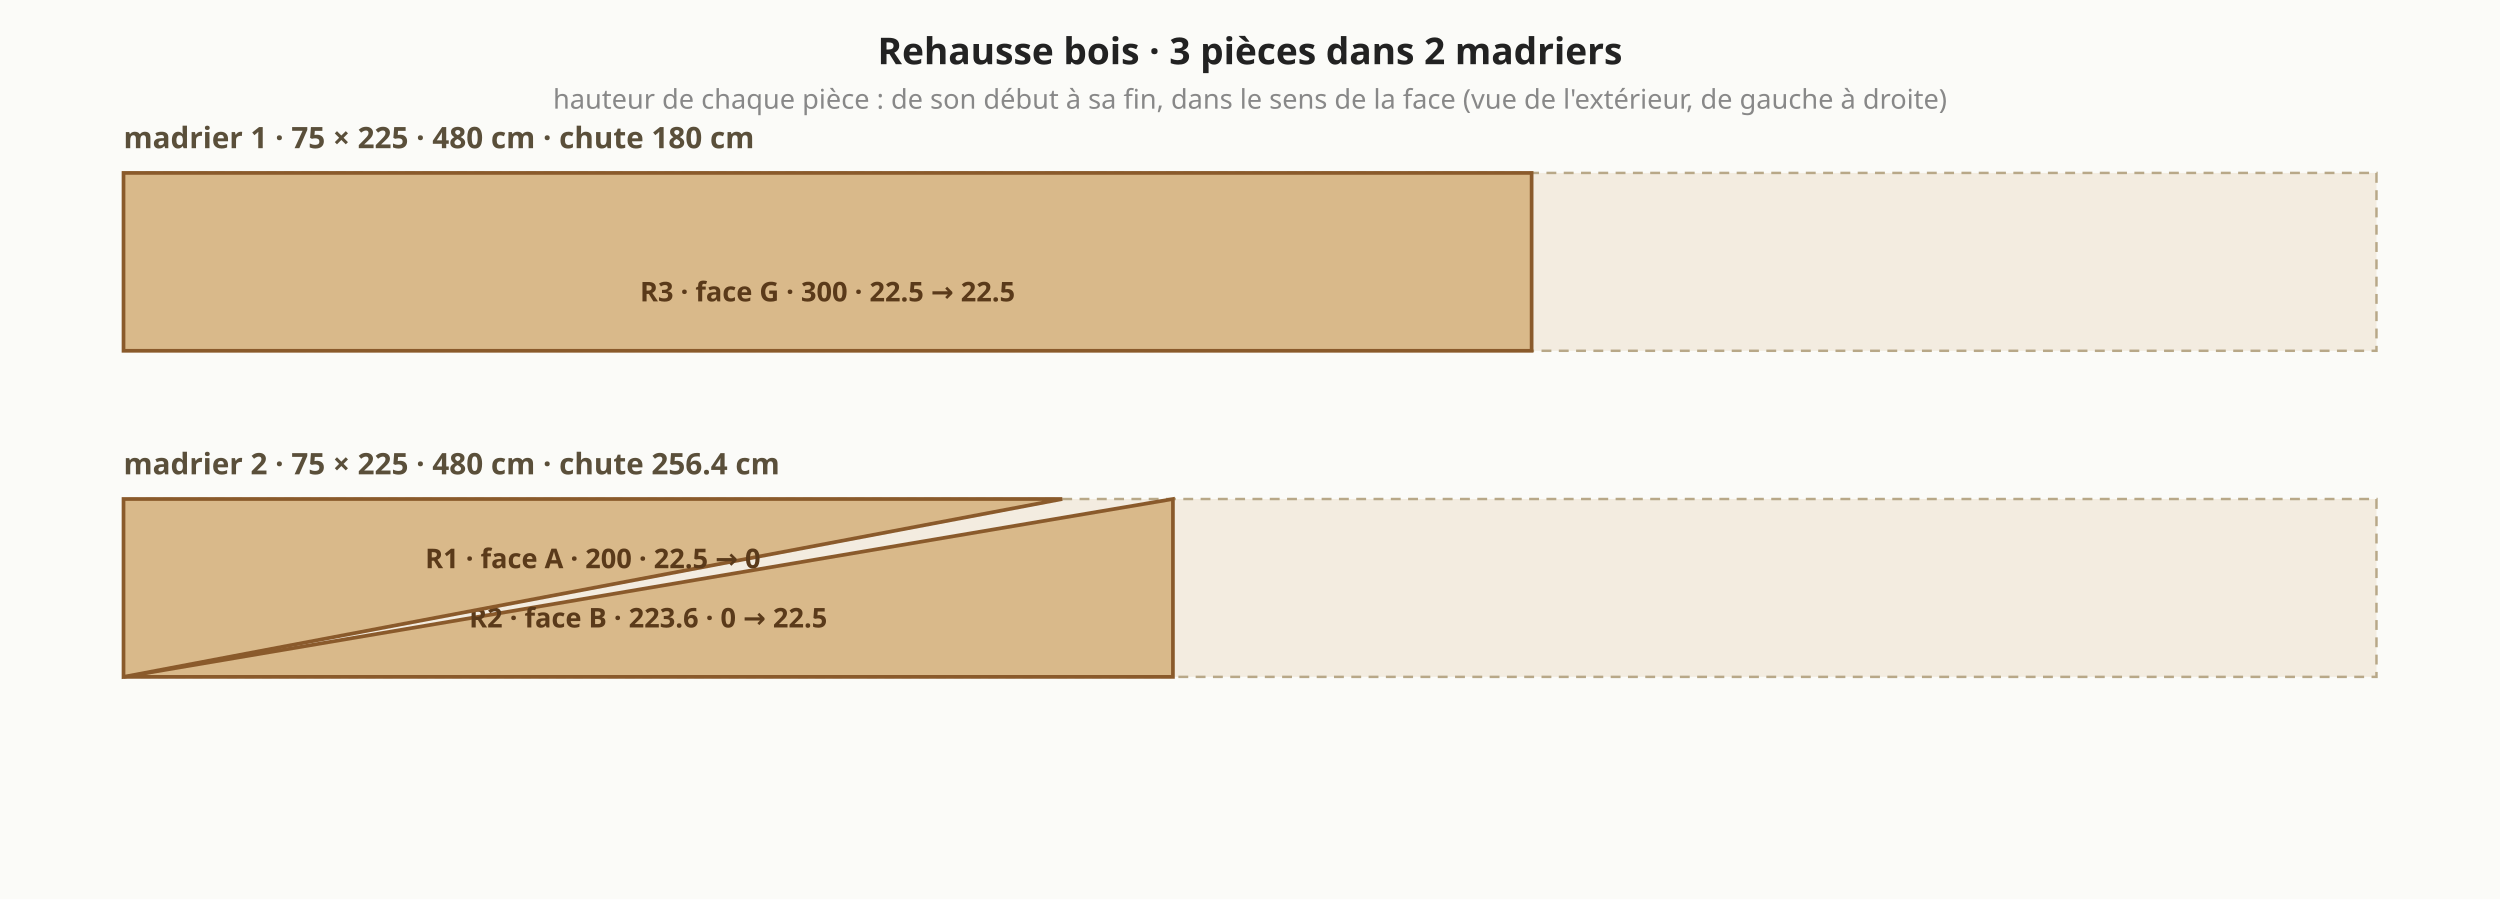
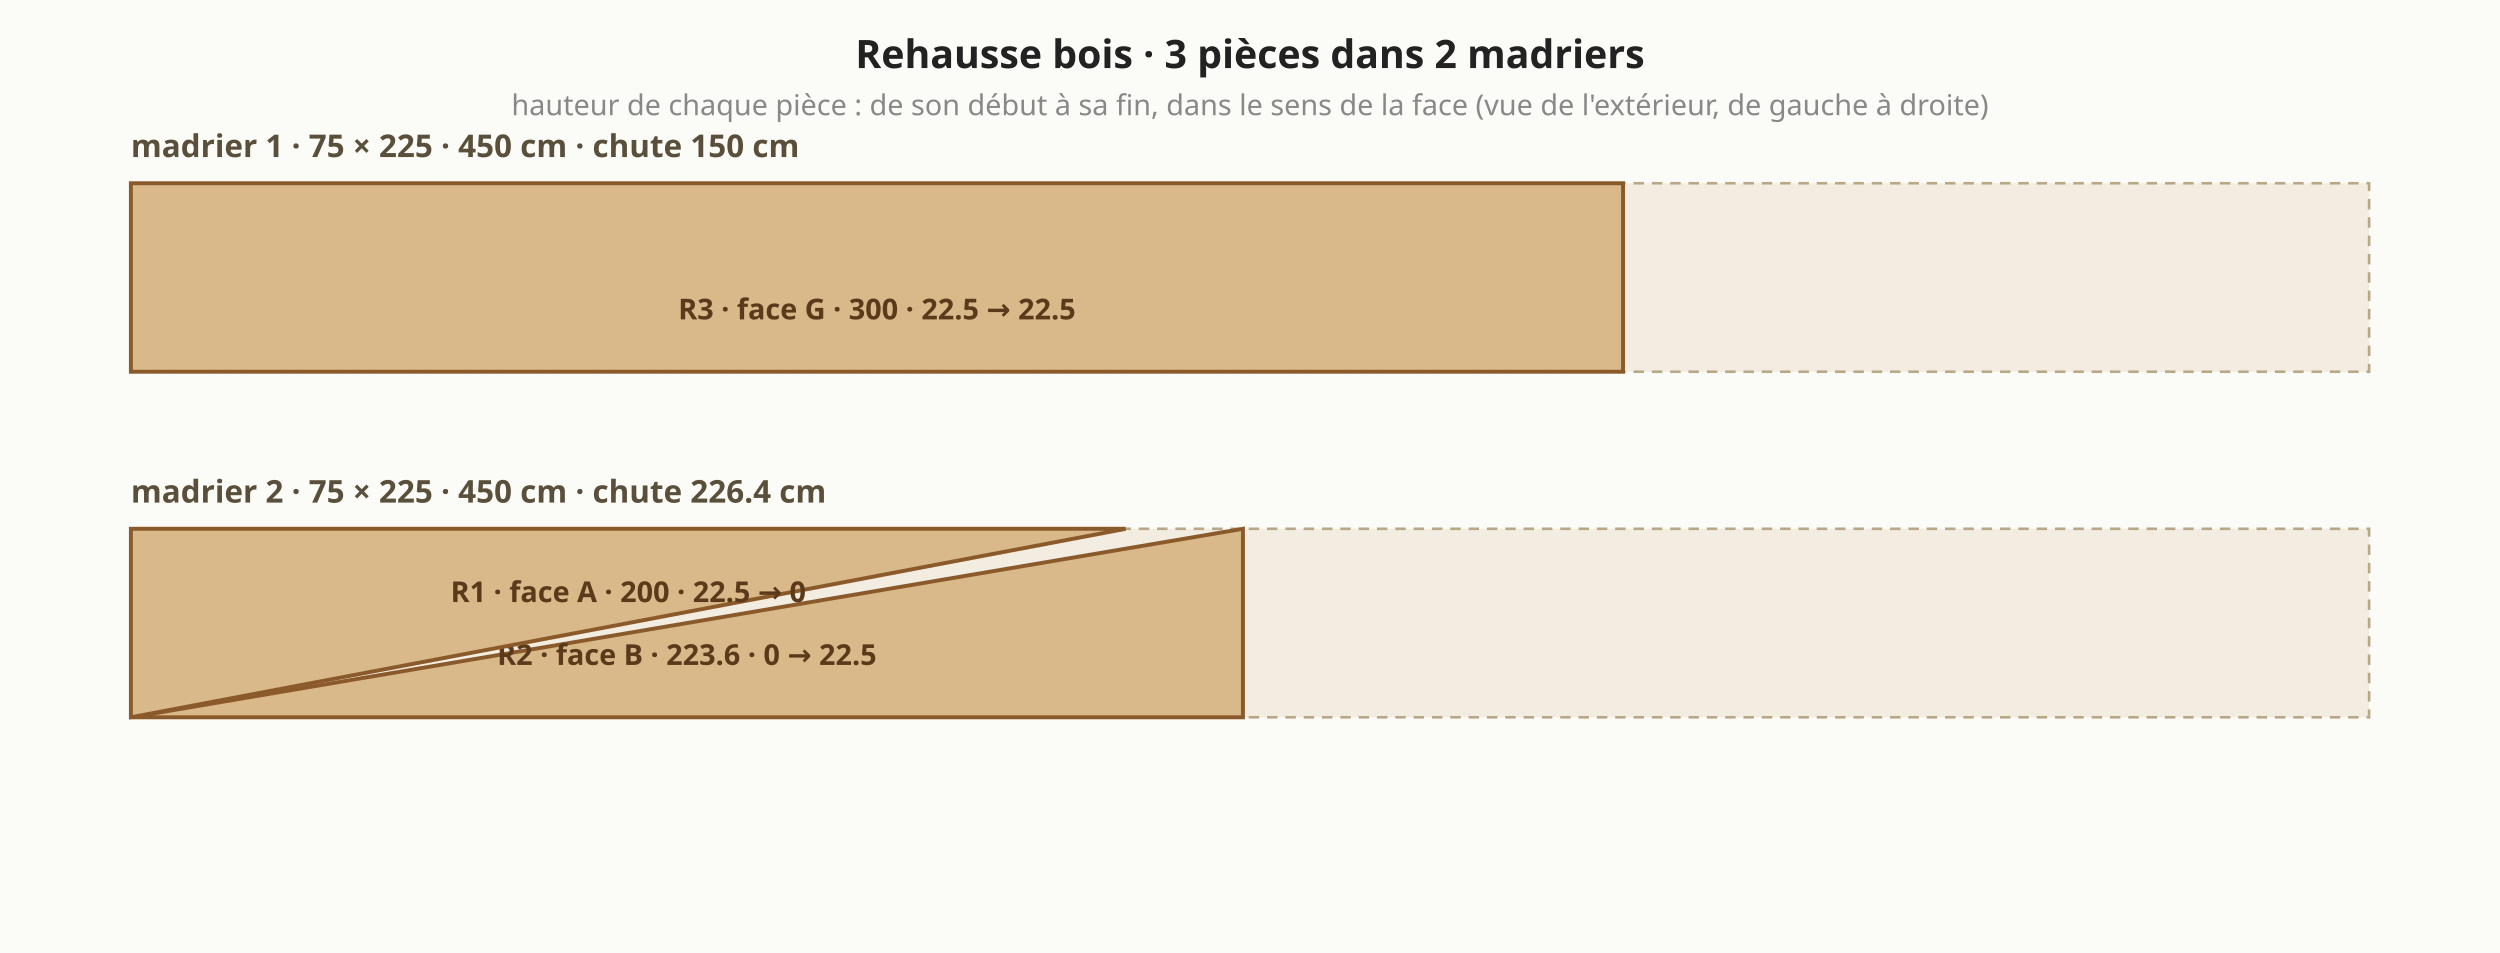
- <svg xmlns="http://www.w3.org/2000/svg" viewBox="0 0 1012 364" font-family="system-ui,sans-serif" font-size="13">
-   <rect width="1012" height="364" fill="#fbfbf8" />
-   <text x="50.0" y="60.0" text-anchor="start" fill="#5a4f3a" font-size="12" font-weight="bold">madrier 1 · 75 × 225 · 480 cm · chute 180 cm</text>
-   <polygon points="50.0,142.0 962.0,142.0 962.0,70.0 50.0,70.0" fill="#f3ece0" stroke="#b8a888" stroke-width="1" stroke-dasharray="4 3" />
+ <svg xmlns="http://www.w3.org/2000/svg" viewBox="0 0 955 364" font-family="system-ui,sans-serif" font-size="13">
+   <rect width="955" height="364" fill="#fbfbf8" />
+   <text x="50.0" y="60.0" text-anchor="start" fill="#5a4f3a" font-size="12" font-weight="bold">madrier 1 · 75 × 225 · 450 cm · chute 150 cm</text>
+   <polygon points="50.0,142.0 905.0,142.0 905.0,70.0 50.0,70.0" fill="#f3ece0" stroke="#b8a888" stroke-width="1" stroke-dasharray="4 3" />
  <polygon points="50.0,142.0 620.0,142.0 620.0,70.0 50.0,70.0" fill="#d9b98a" stroke="#8a5a2b" stroke-width="1.5" />
  <text x="335.0" y="122.0" text-anchor="middle" fill="#5a3a1a" font-size="11" font-weight="bold">R3 · face G · 300 · 22.5 → 22.5</text>
-   <text x="50.0" y="192.0" text-anchor="start" fill="#5a4f3a" font-size="12" font-weight="bold">madrier 2 · 75 × 225 · 480 cm · chute 256.4 cm</text>
-   <polygon points="50.0,274.0 962.0,274.0 962.0,202.0 50.0,202.0" fill="#f3ece0" stroke="#b8a888" stroke-width="1" stroke-dasharray="4 3" />
+   <text x="50.0" y="192.0" text-anchor="start" fill="#5a4f3a" font-size="12" font-weight="bold">madrier 2 · 75 × 225 · 450 cm · chute 226.4 cm</text>
+   <polygon points="50.0,274.0 905.0,274.0 905.0,202.0 50.0,202.0" fill="#f3ece0" stroke="#b8a888" stroke-width="1" stroke-dasharray="4 3" />
  <polygon points="50.0,274.0 474.8,274.0 474.8,202.0 50.0,274.0" fill="#d9b98a" stroke="#8a5a2b" stroke-width="1.5" />
  <text x="262.4" y="254.0" text-anchor="middle" fill="#5a3a1a" font-size="11" font-weight="bold">R2 · face B · 223.6 · 0 → 22.5</text>
  <polygon points="50.0,202.0 430.0,202.0 430.0,202.0 50.0,274.0" fill="#d9b98a" stroke="#8a5a2b" stroke-width="1.5" />
  <text x="240.0" y="230.0" text-anchor="middle" fill="#5a3a1a" font-size="11" font-weight="bold">R1 · face A · 200 · 22.5 → 0</text>
-   <text x="506.0" y="26.0" text-anchor="middle" fill="#222" font-size="15" font-weight="bold">Rehausse bois · 3 pièces dans 2 madriers</text>
-   <text x="506.0" y="44.0" text-anchor="middle" fill="#888" font-size="11" font-weight="normal">hauteur de chaque pièce : de son début à sa fin, dans le sens de la face (vue de l'extérieur, de gauche à droite)</text>
+   <text x="477.5" y="26.0" text-anchor="middle" fill="#222" font-size="15" font-weight="bold">Rehausse bois · 3 pièces dans 2 madriers</text>
+   <text x="477.5" y="44.0" text-anchor="middle" fill="#888" font-size="11" font-weight="normal">hauteur de chaque pièce : de son début à sa fin, dans le sens de la face (vue de l'extérieur, de gauche à droite)</text>
</svg>
